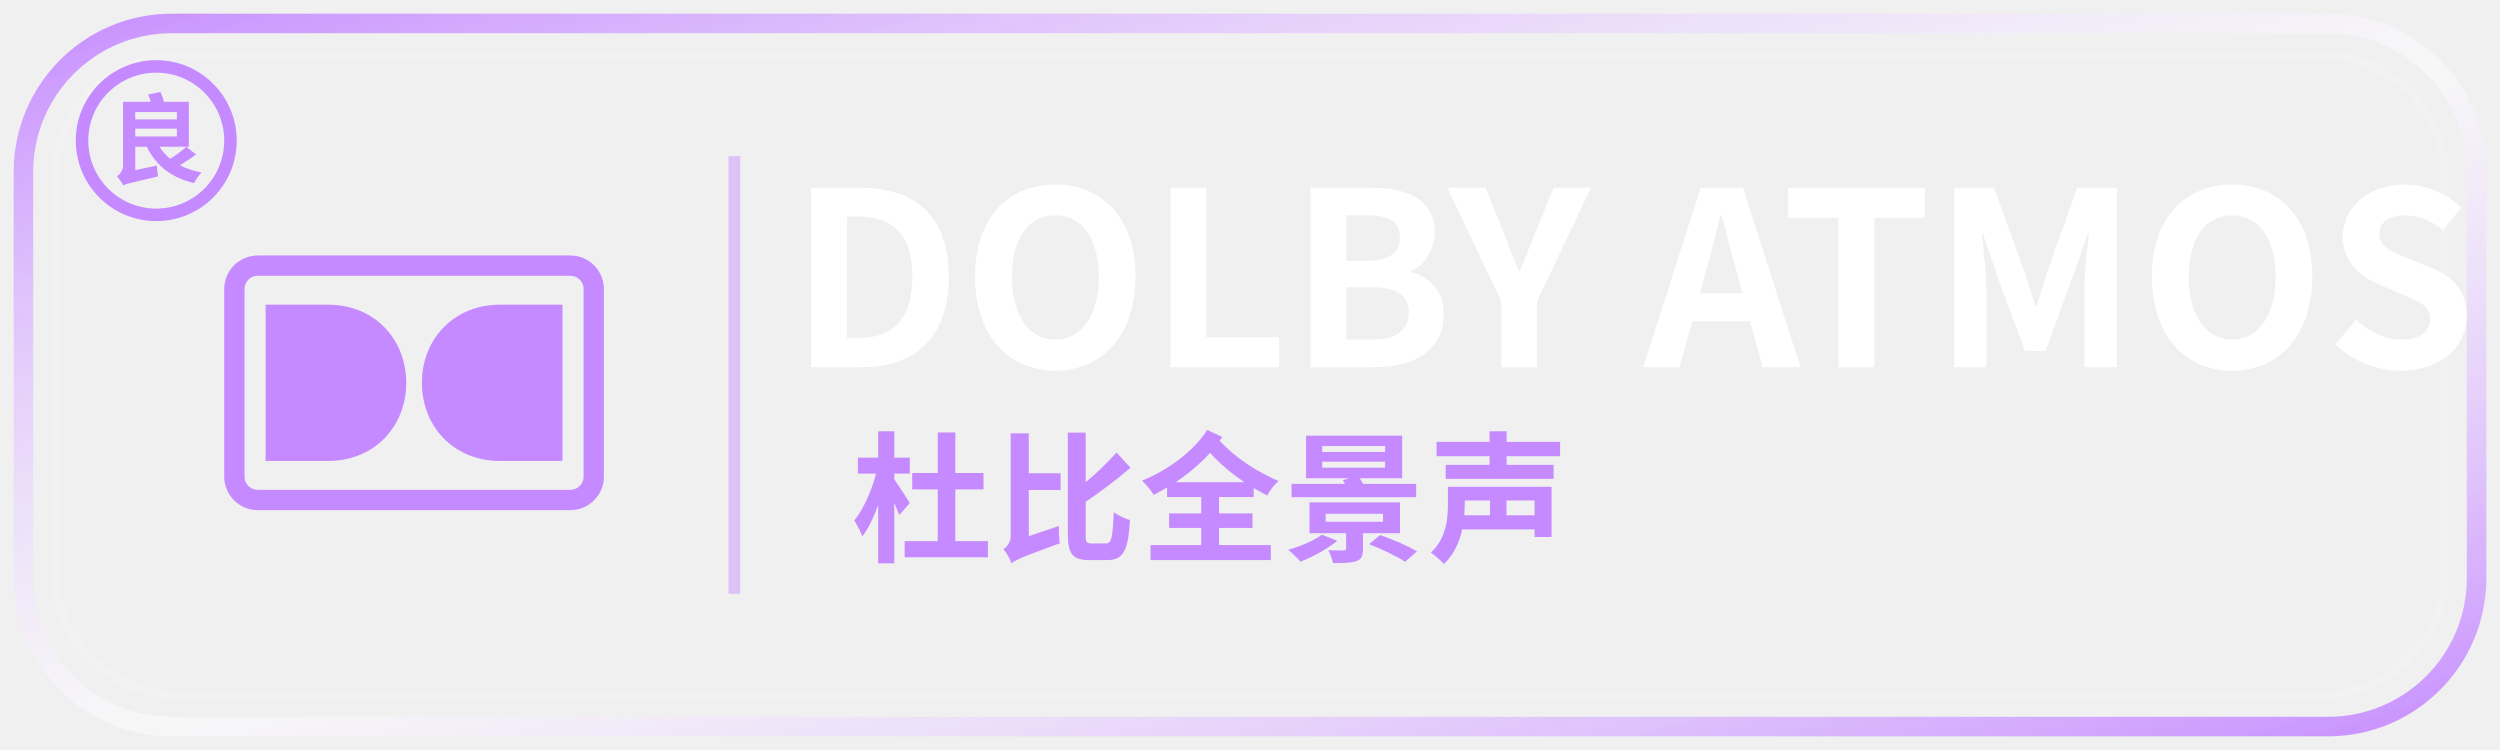
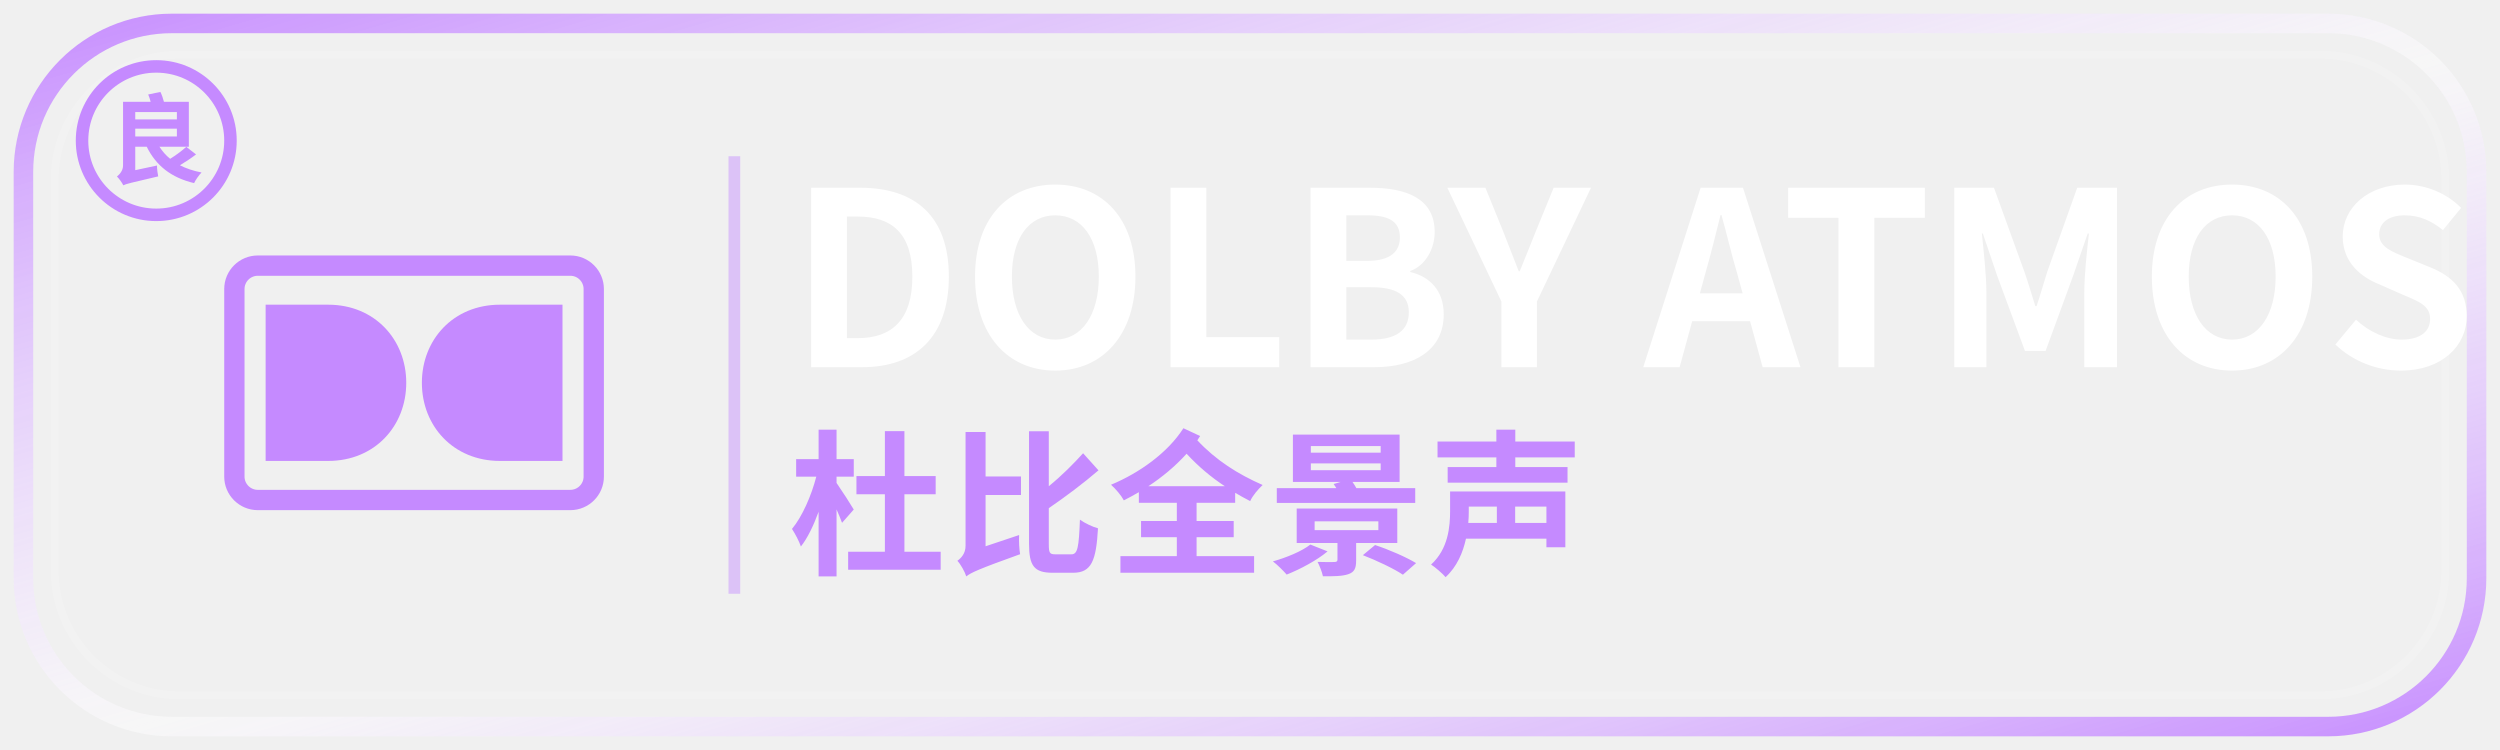
<svg xmlns="http://www.w3.org/2000/svg" width="320" height="96" viewBox="0 0 320 96">
  <defs>
    <linearGradient id="edge" x1="0" y1="0" x2="1" y2="1">
      <stop offset="0" stop-color="#C58AFF" stop-opacity=".95" />
      <stop offset=".52" stop-color="#FFFFFF" stop-opacity=".48" />
      <stop offset="1" stop-color="#C58AFF" stop-opacity=".95" />
    </linearGradient>
  </defs>
  <rect x="3" y="3" width="314" height="90" rx="19" fill="none" stroke="url(#edge)" stroke-width="2.5" />
  <rect x="7" y="7" width="306" height="82" rx="16" fill="none" stroke="#FFFFFF" stroke-opacity=".14" stroke-width="1" />
  <circle cx="20" cy="18" r="9.5" fill="none" stroke="#C58AFF" stroke-width="1.6" />
  <text x="20" y="22.5" text-anchor="middle" font-family="Noto Sans CJK SC,PingFang SC,Arial,sans-serif" font-size="12.5" font-weight="800" fill="#C58AFF">良</text>
  <g transform="translate(-8 0)">
    <rect x="38" y="34" width="46" height="30" rx="3" fill="none" stroke="#C58AFF" stroke-width="2.6" />
    <path d="M42 39v20h8c6 0 10-4.5 10-10s-4-10-10-10zm38 0h-8c-6 0-10 4.5-10 10s4 10 10 10h8z" fill="#C58AFF" />
  </g>
  <path d="M94 20v56" stroke="#C58AFF" stroke-opacity=".45" stroke-width="1.5" />
  <text x="101" y="47" font-family="Noto Sans CJK SC,PingFang SC,Arial,Helvetica,sans-serif" font-size="31" font-weight="850" fill="#FFFFFF">DOLBY ATMOS</text>
-   <text x="109" y="70.5" font-family="Noto Sans CJK SC,PingFang SC,Microsoft YaHei,Arial,sans-serif" font-size="18" font-weight="750" letter-spacing=".45" fill="#C58AFF">杜比全景声</text>
+   <text x="101" y="72" font-family="Noto Sans CJK SC,PingFang SC,Microsoft YaHei,Arial,sans-serif" font-size="20" font-weight="750" letter-spacing=".45" fill="#C58AFF">杜比全景声</text>
</svg>
